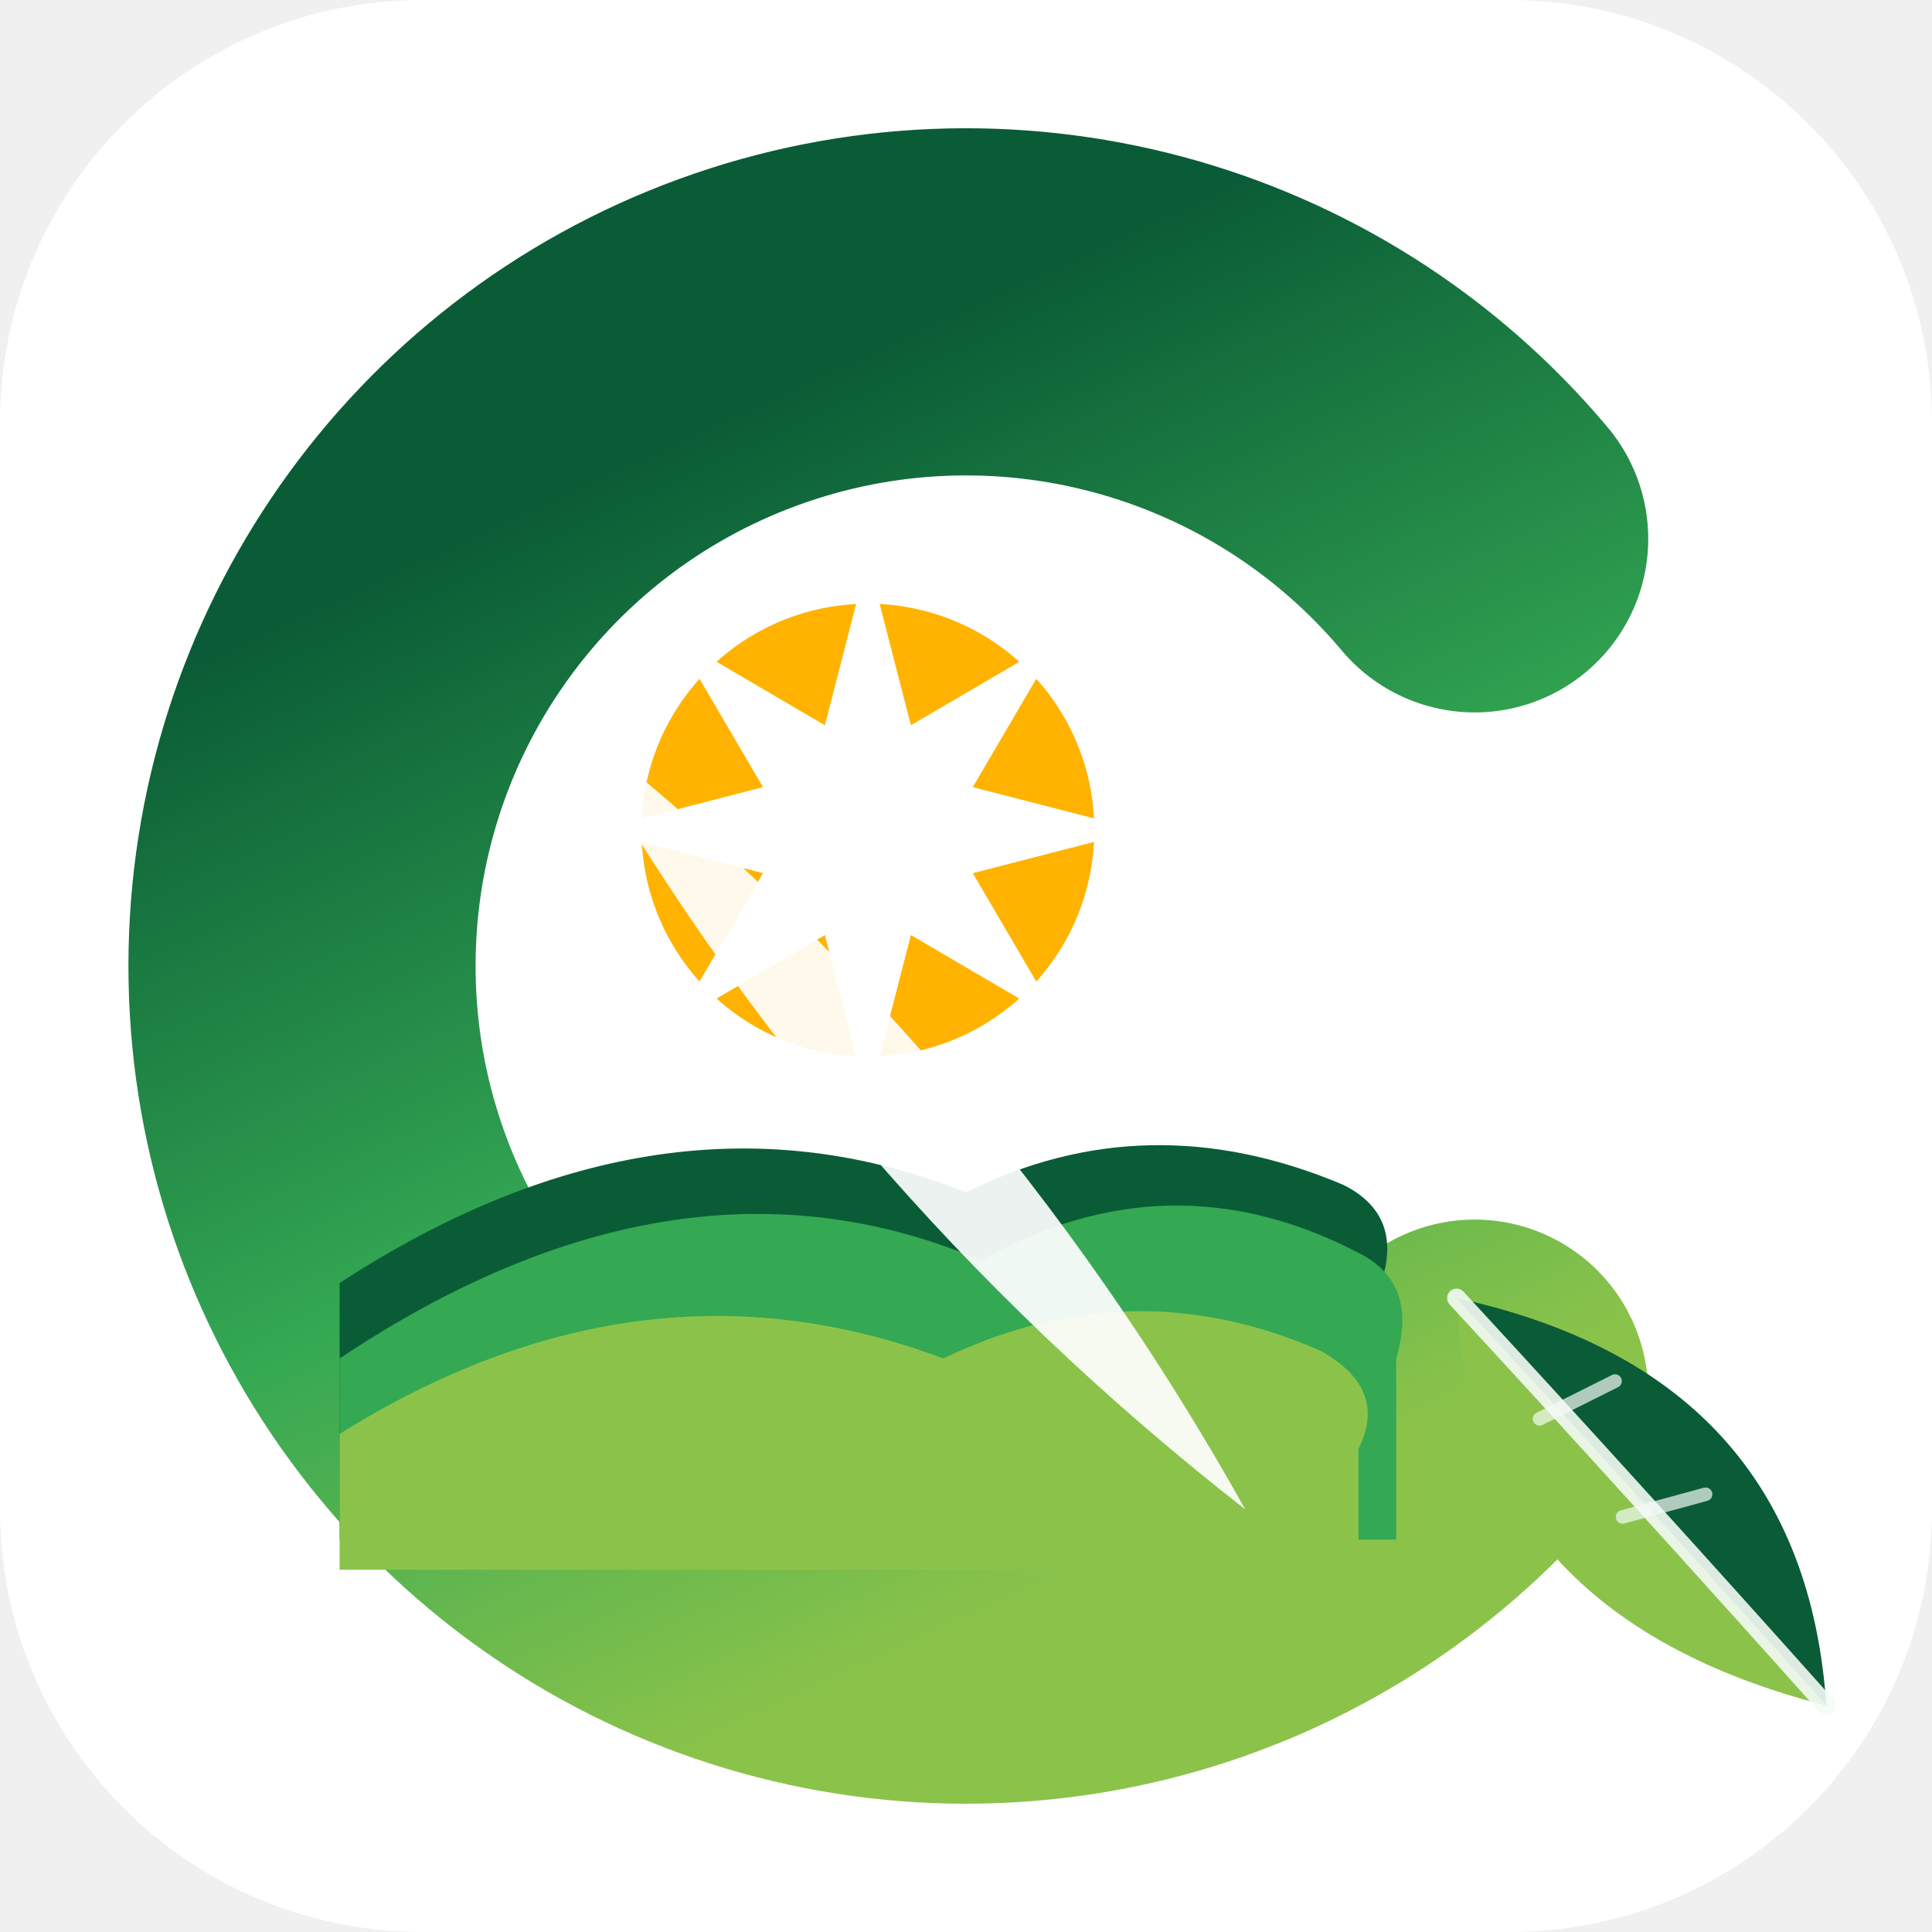
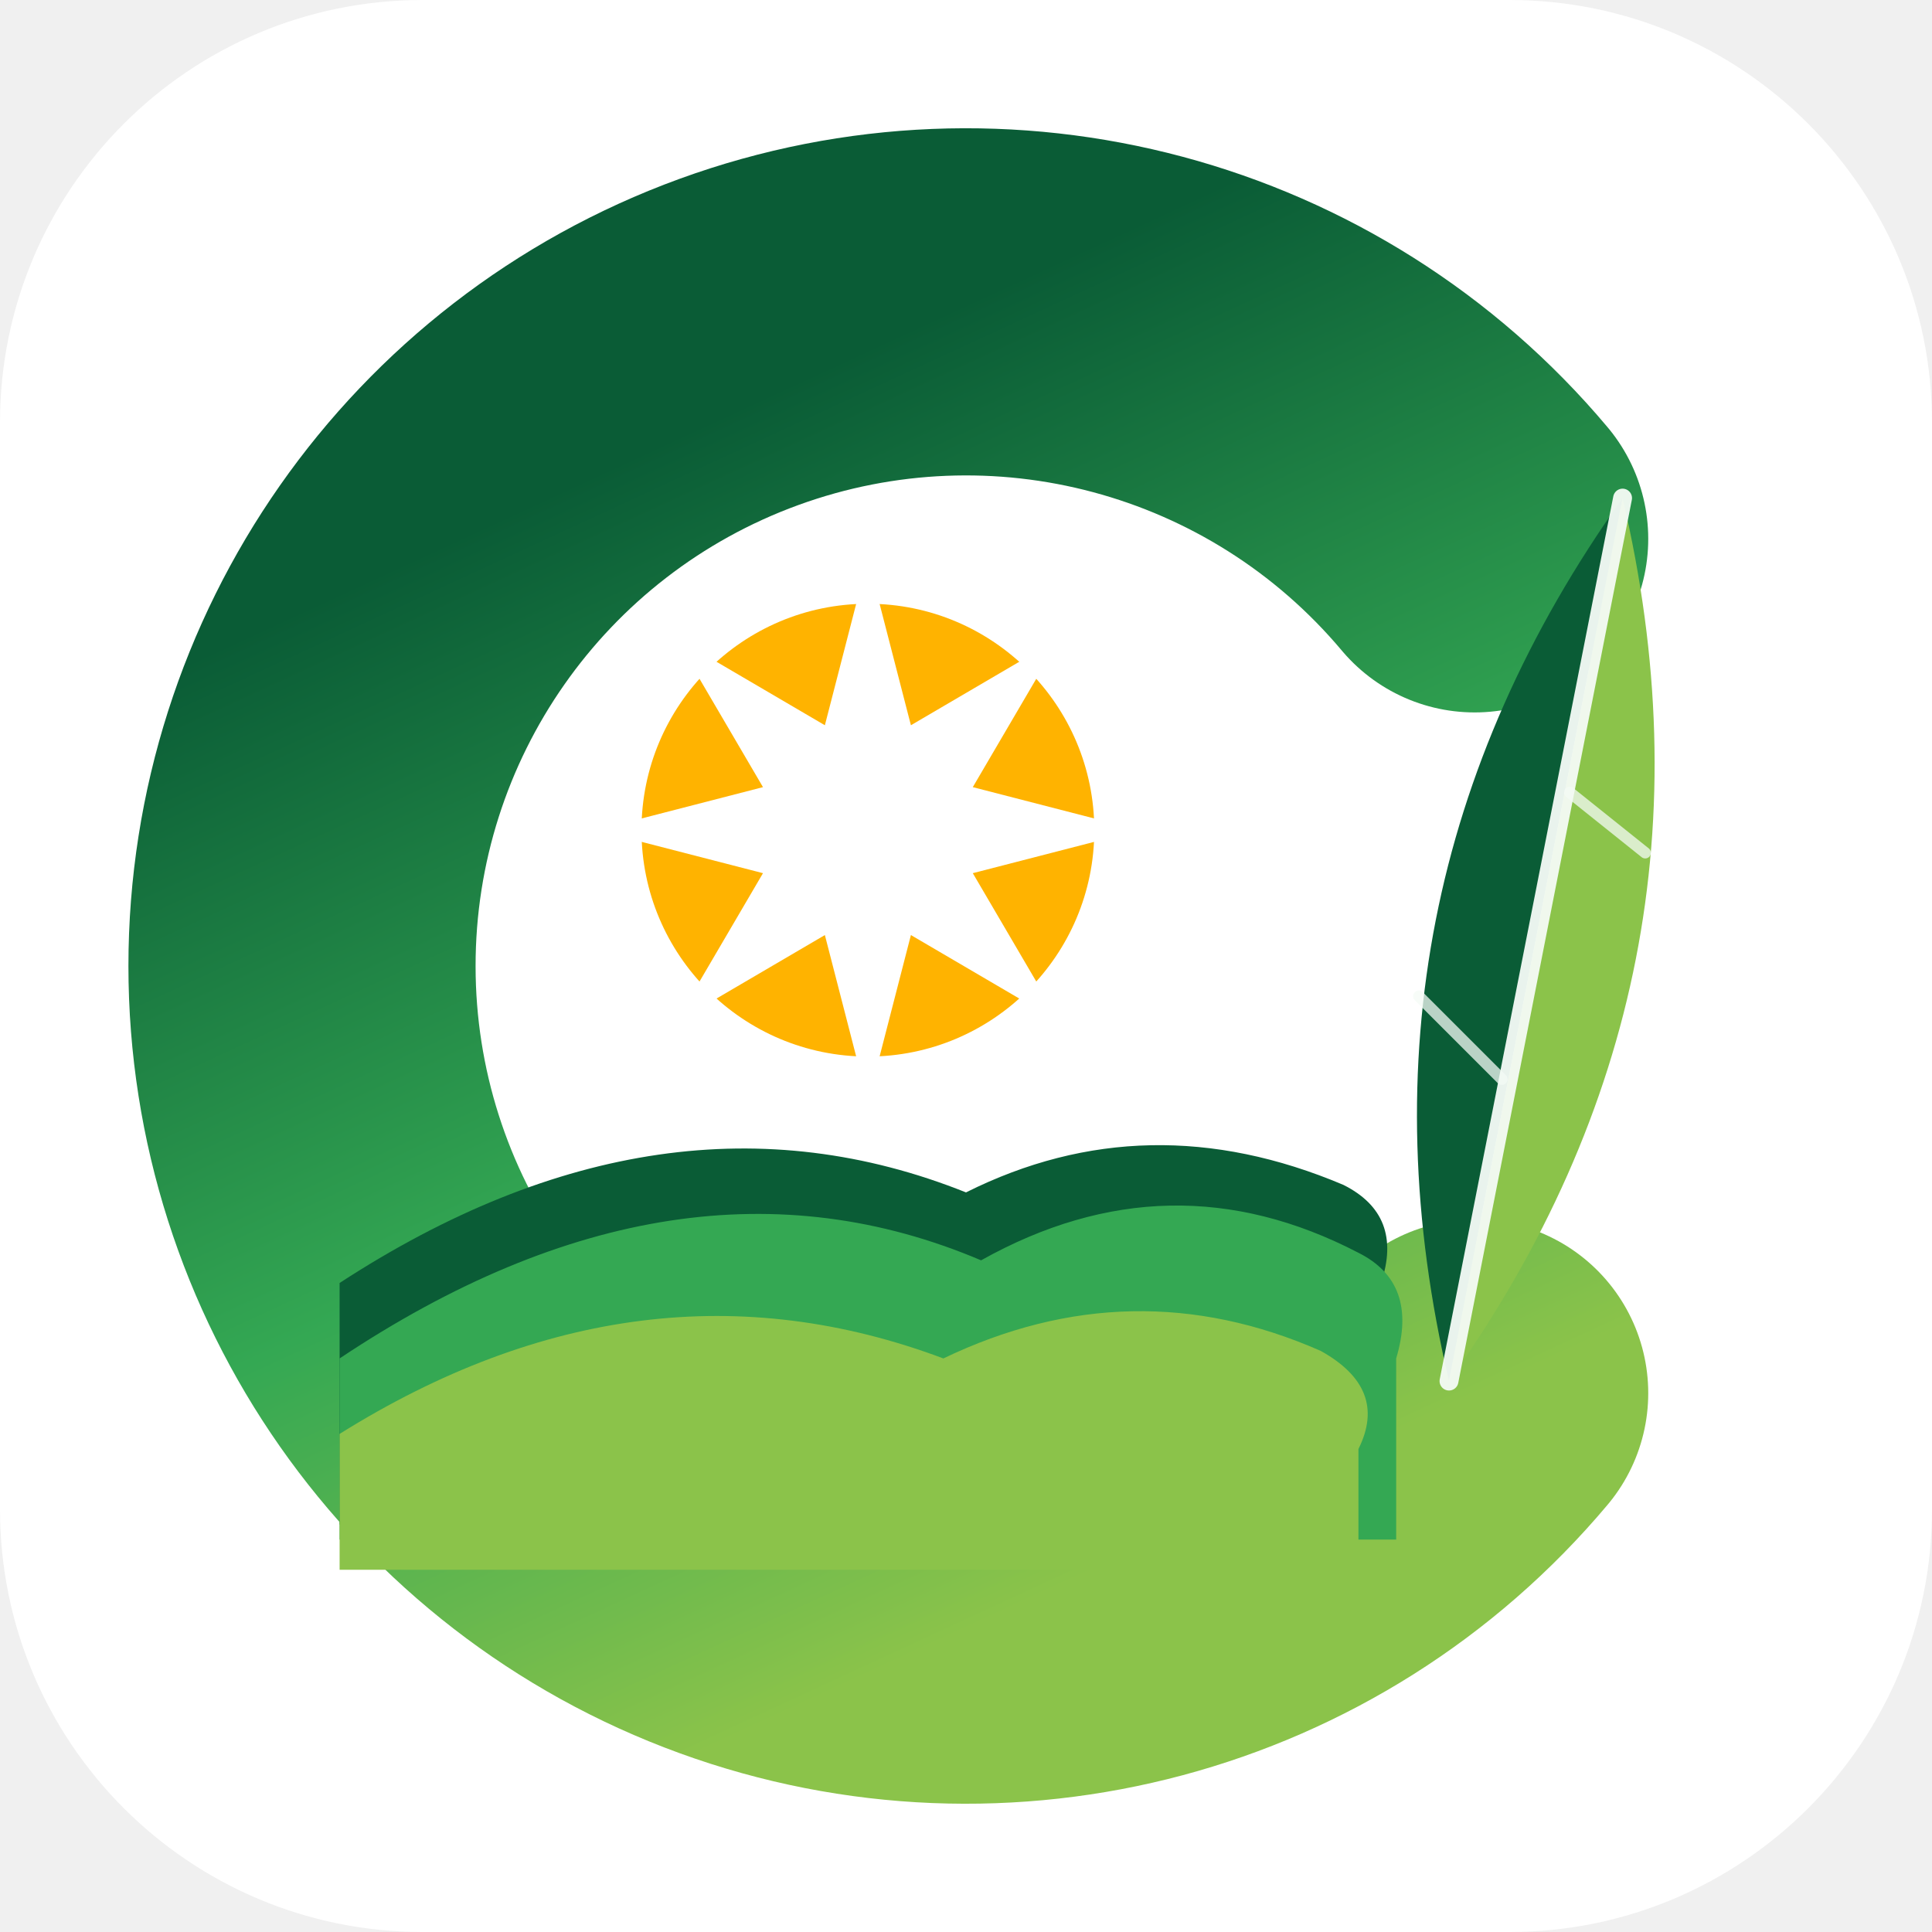
<svg xmlns="http://www.w3.org/2000/svg" viewBox="0 0 256 256" fill="none">
  <rect width="256" height="256" rx="56" fill="#FFFFFF" />
  <defs>
    <linearGradient id="ringGrad" x1="128" y1="40" x2="195" y2="185" gradientUnits="userSpaceOnUse">
      <stop offset="0" stop-color="#0A5C36" />
      <stop offset="0.55" stop-color="#34A853" />
      <stop offset="1" stop-color="#8BC34A" />
    </linearGradient>
  </defs>
  <path d="M195.4,184.6 A88,88 0 1 1 195.4,71.4" stroke="url(#ringGrad)" stroke-width="46" stroke-linecap="round" />
  <circle cx="115" cy="110" r="30" fill="#FFB300" />
  <path d="M115,74 L120.7,96.1 L140.5,84.5 L128.9,104.3 L151,110 L128.9,115.7 L140.5,135.5 L120.7,123.9 L115,146 L109.3,123.9 L89.5,135.5 L101.1,115.7 L79,110 L101.1,104.3 L89.5,84.5 L109.3,96.1 Z" fill="#FFFFFF" />
  <path d="M45,170 Q88,142 128,158 Q152,146 178,157 Q186,161 183,170 L183,202 L45,202 Z" fill="#0A5C36" />
  <path d="M45,180 Q90,150 130,167 Q155,153 180,166 Q188,170 185,180 L185,204 L45,204 Z" fill="#34A853" />
  <path d="M45,190 Q85,165 125,180 Q150,168 175,179 Q184,184 180,192 L180,208 L45,208 Z" fill="#8BC34A" />
-   <path d="M75,95 Q130.6,138.4 165,200 Q109.4,156.6 75,95 Z" fill="#FFFFFF" opacity="0.92" />
-   <path d="M193,172 Q195,214 242,226 Q217,198 193,172 Z" fill="#8BC34A" />
-   <path d="M193,172 Q217,198 242,226 Q239,182 193,172 Z" fill="#0A5C36" />
-   <path d="M193,172 Q217,198 242,226" stroke="#F4FBF6" stroke-width="2.5" stroke-linecap="round" fill="none" opacity="0.9" />
-   <path d="M204,188 L214,183" stroke="#F4FBF6" stroke-width="1.8" stroke-linecap="round" opacity="0.7" />
-   <path d="M215,201 L226,198" stroke="#F4FBF6" stroke-width="1.8" stroke-linecap="round" opacity="0.7" />
+   <path d="M192,183 Q177,119.3 215,66 Q203.5,124.5 192,183 Z" fill="#0A5C36" />
+   <path d="M192,183 Q203.5,124.5 215,66 Q230,129.7 192,183 Z" fill="#8BC34A" />
+   <path d="M192,183 Q203.5,124.5 215,66" stroke="#F4FBF6" stroke-width="2.5" stroke-linecap="round" fill="none" opacity="0.95" />
+   <path d="M199,143 L188,132" stroke="#F4FBF6" stroke-width="1.5" stroke-linecap="round" opacity="0.75" />
+   <path d="M208,105 L218,113" stroke="#F4FBF6" stroke-width="1.5" stroke-linecap="round" opacity="0.75" />
</svg>
